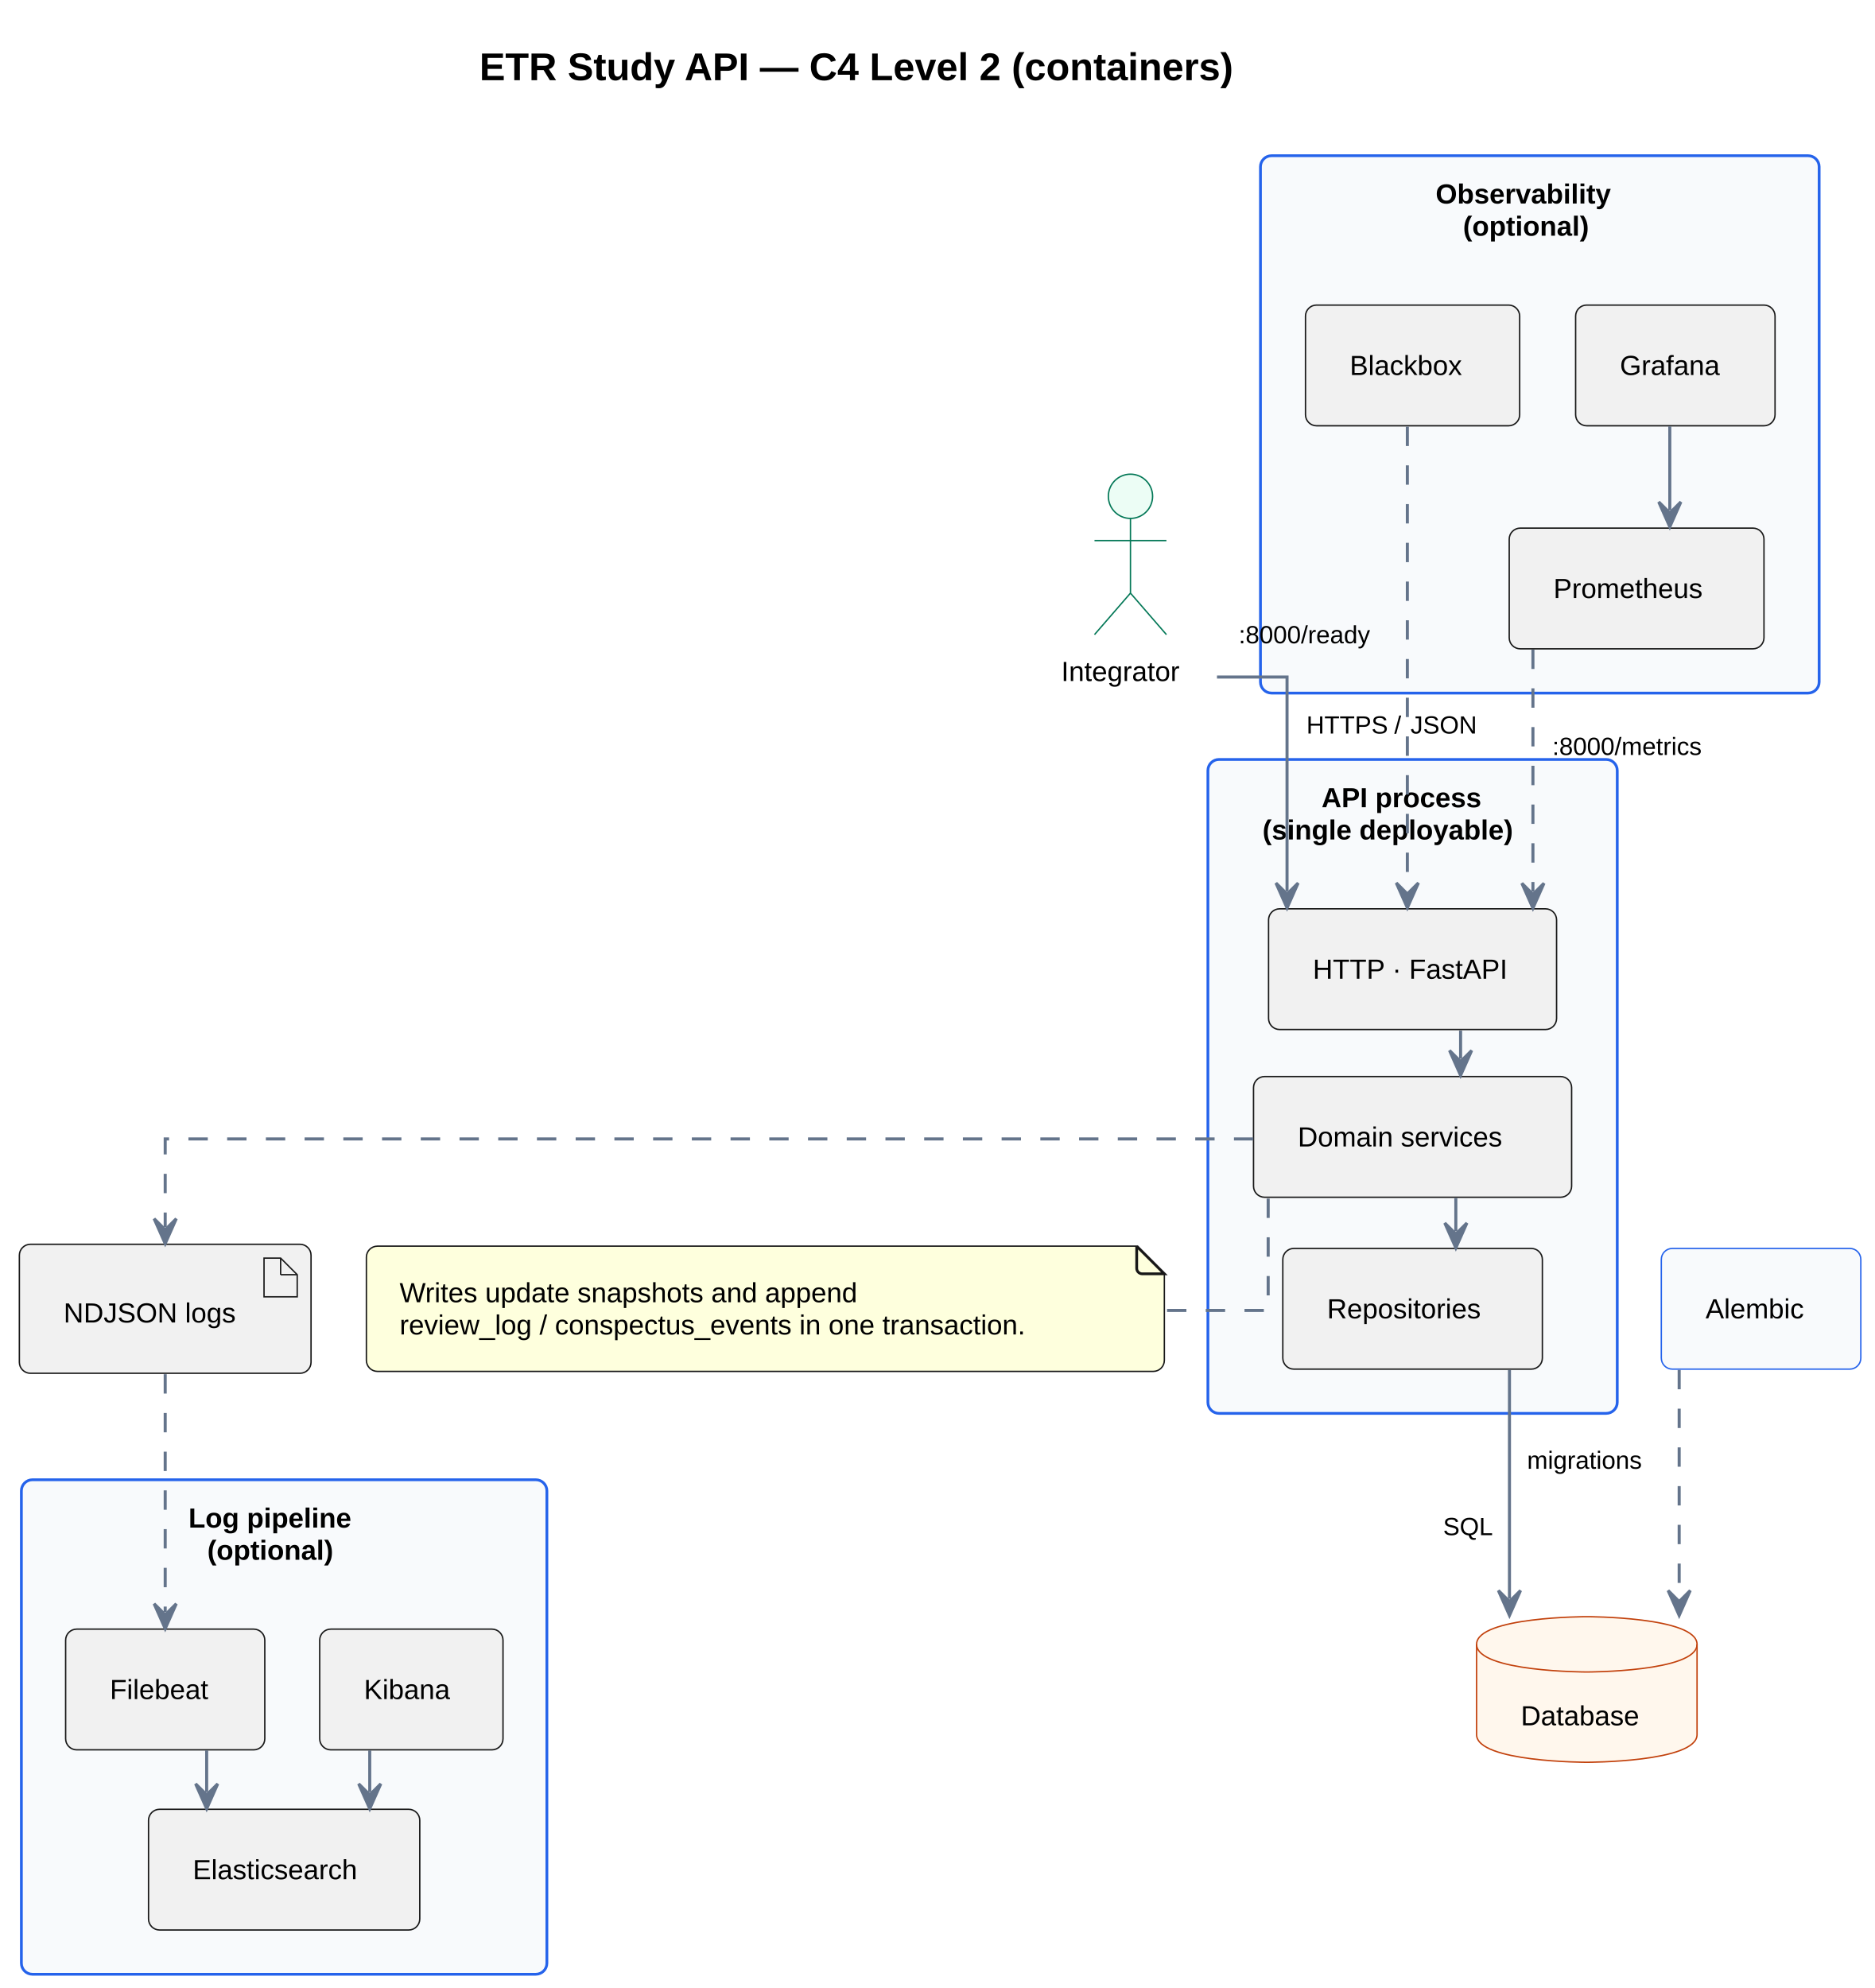
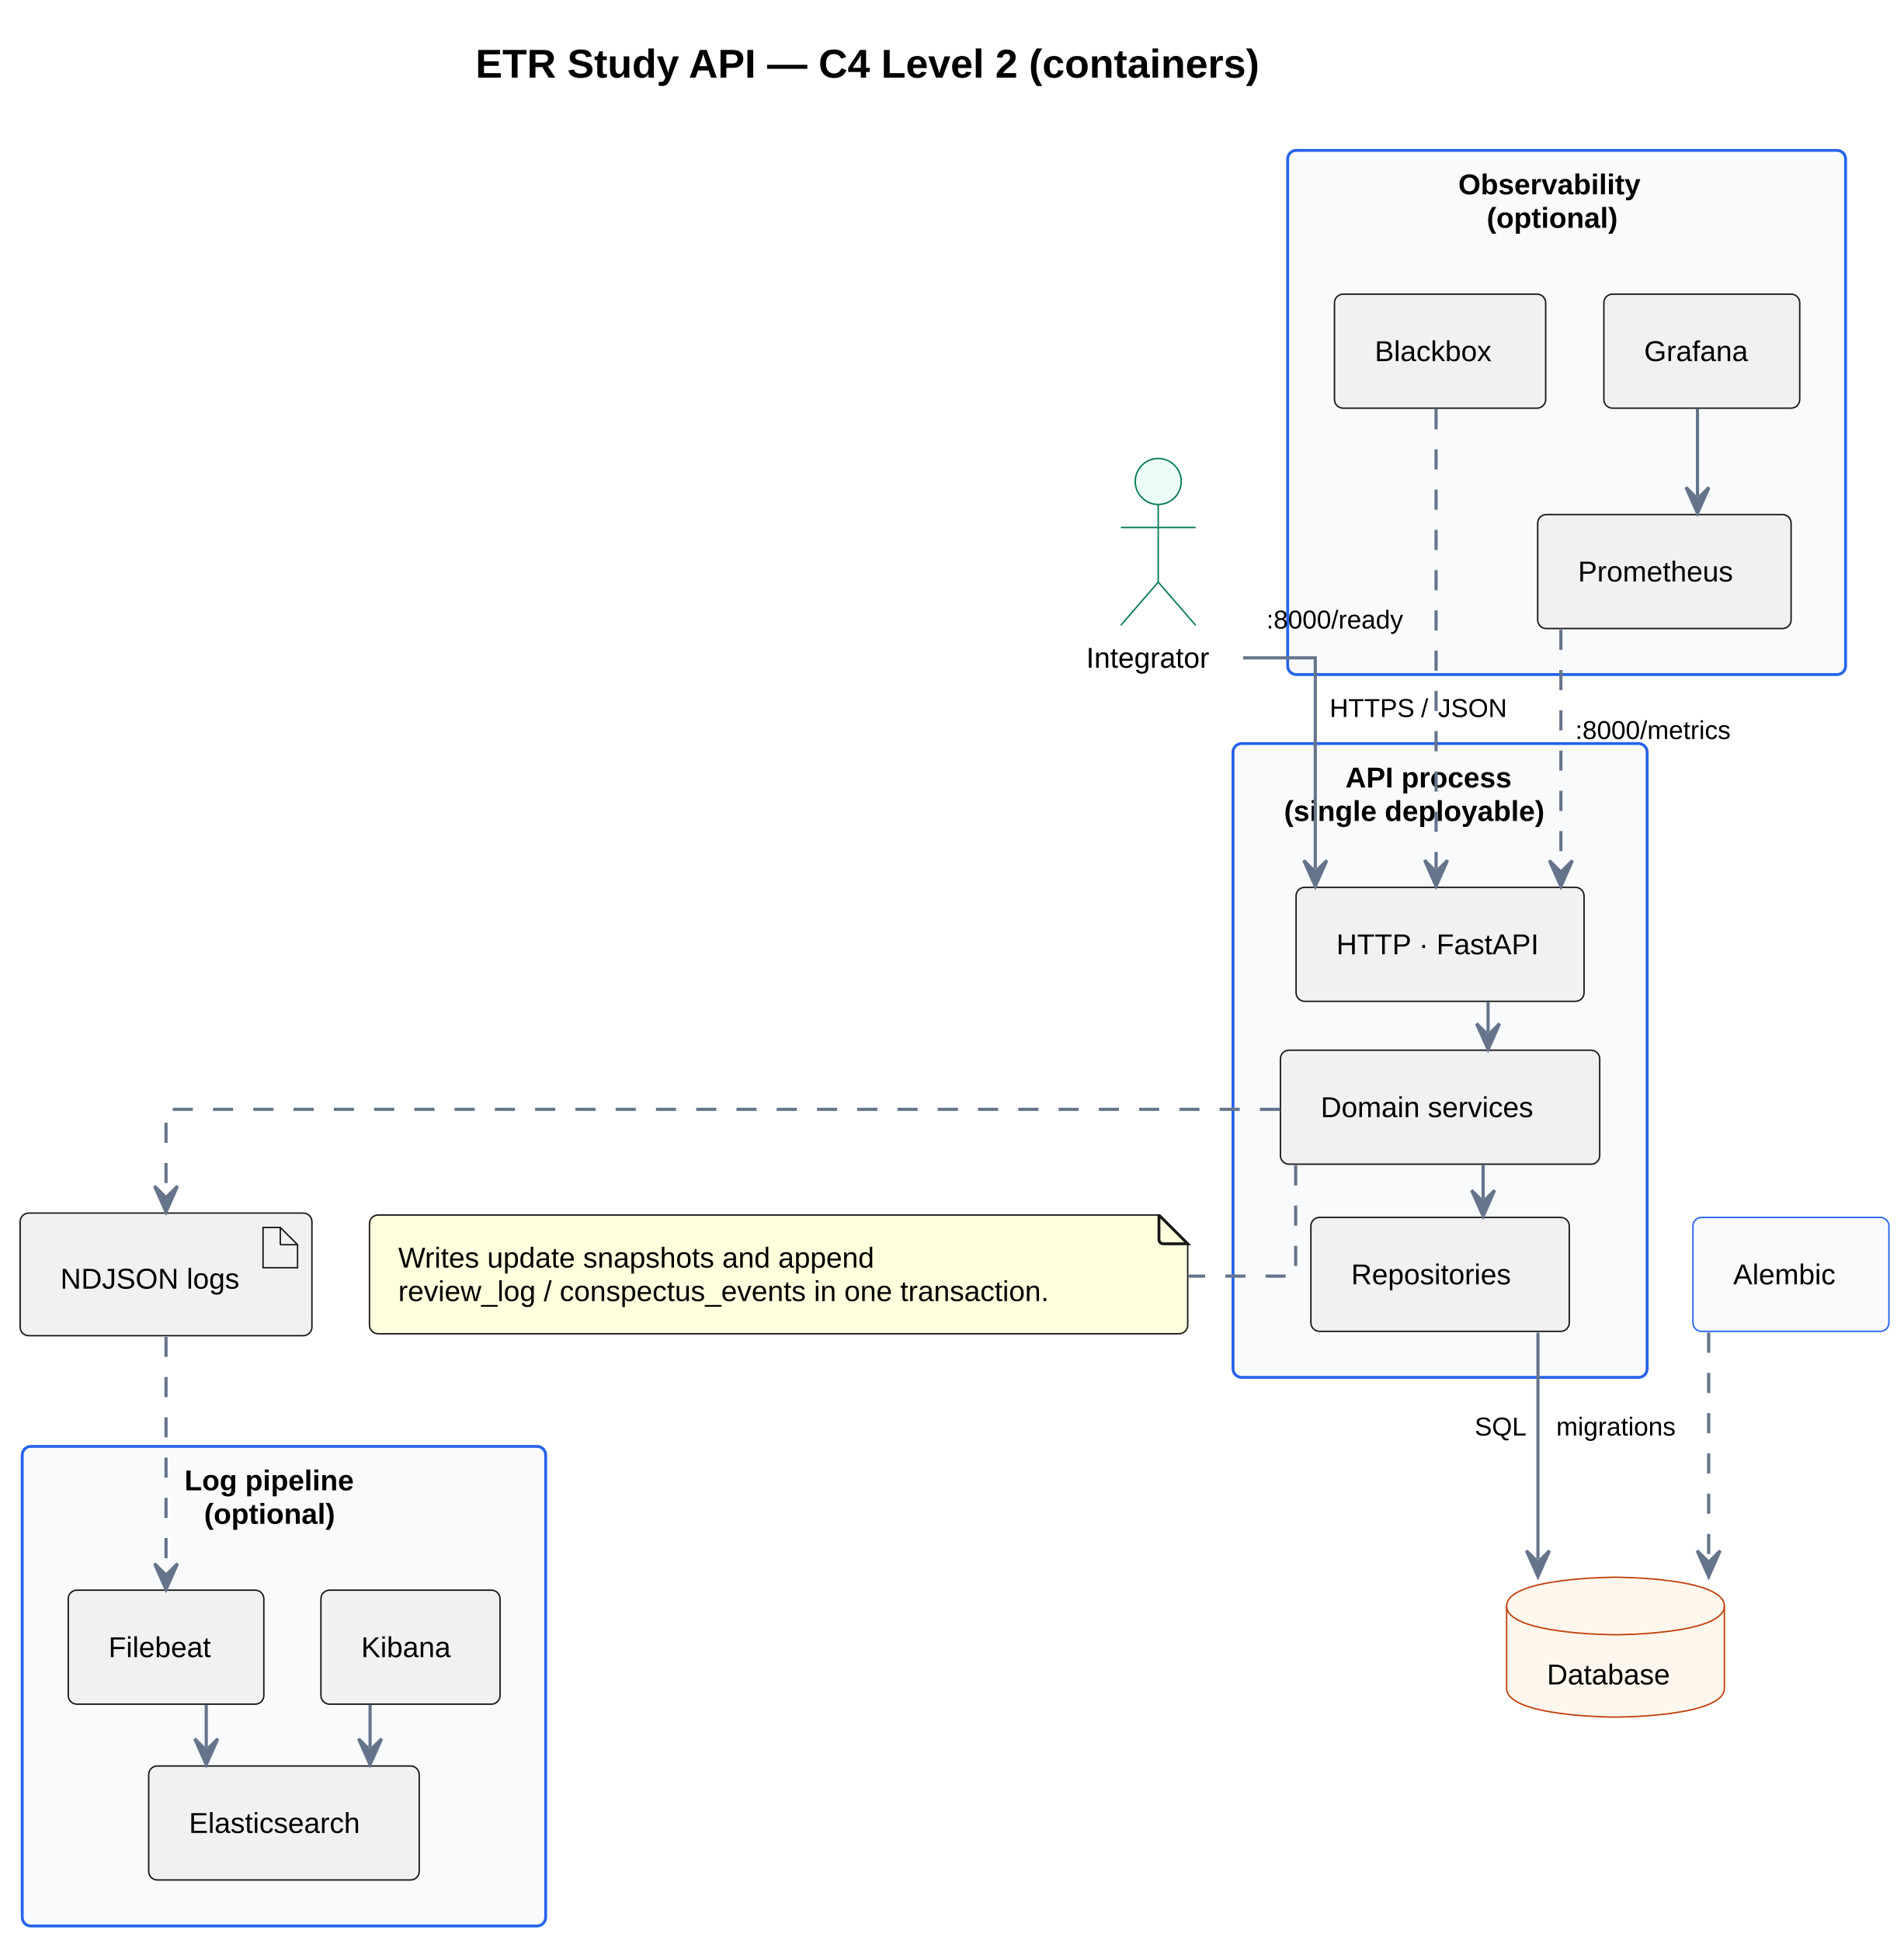
- <svg xmlns="http://www.w3.org/2000/svg" contentStyleType="text/css" data-diagram-type="DESCRIPTION" height="1018.358px" preserveAspectRatio="none" style="width:960px;height:1018px;background:#FFFFFF;" version="1.1" viewBox="0 0 960 1018" width="960.288px" zoomAndPan="magnify">
+ <svg xmlns="http://www.w3.org/2000/svg" contentStyleType="text/css" data-diagram-type="DESCRIPTION" height="675px" preserveAspectRatio="none" style="width:662px;height:675px;background:#FFFFFF;" version="1.1" viewBox="0 0 662 675" width="662px" zoomAndPan="magnify">
  <defs />
  <g>
-     <g class="title" data-source-line="39">
-       <text fill="#000000" font-family="'Arial'" font-size="19.829" font-weight="bold" lengthAdjust="spacing" textLength="450.567" x="245.51" y="41.067">ETR Study API — C4 Level 2 (containers)</text>
+     <g class="title" data-source-line="44">
+       <text fill="#000000" font-family="'Arial'" font-size="14" font-weight="bold" lengthAdjust="spacing" textLength="318.117" x="165.34" y="26.995">ETR Study API — C4 Level 2 (containers)</text>
    </g>
-     <g class="cluster" data-qualified-name="Proc" data-source-line="45" id="ent0003">
-       <rect fill="#F8FAFC" height="334.854" rx="5.665" ry="5.665" style="stroke:#2563EB;stroke-width:1.416;" width="209.62" x="618.564" y="388.898" />
-       <text fill="#000000" font-family="'Arial'" font-size="14.164" font-weight="bold" lengthAdjust="spacing" textLength="93.259" x="676.745" y="413.376">API process</text>
-       <text fill="#000000" font-family="'Arial'" font-size="14.164" font-weight="bold" lengthAdjust="spacing" textLength="153.703" x="646.523" y="429.863">(single deployable)</text>
+     <g class="cluster" data-qualified-name="Proc" data-source-line="50" id="ent0003">
+       <rect fill="#F8FAFC" height="220.42" rx="3" ry="3" style="stroke:#2563EB;stroke-width:1;" width="144" x="428.73" y="258.577" />
+       <text fill="#000000" font-family="'Arial'" font-size="10" font-weight="bold" lengthAdjust="spacing" textLength="65.845" x="467.808" y="273.859">API process</text>
+       <text fill="#000000" font-family="'Arial'" font-size="10" font-weight="bold" lengthAdjust="spacing" textLength="108.52" x="446.47" y="285.5">(single deployable)</text>
    </g>
-     <g class="cluster" data-qualified-name="Obs" data-source-line="56" id="ent0011">
-       <rect fill="#F8FAFC" height="275.169" rx="5.665" ry="5.665" style="stroke:#2563EB;stroke-width:1.416;" width="286.103" x="645.475" y="79.736" />
-       <text fill="#000000" font-family="'Arial'" font-size="14.164" font-weight="bold" lengthAdjust="spacing" textLength="106.697" x="735.178" y="104.214">Observability</text>
-       <text fill="#000000" font-family="'Arial'" font-size="14.164" font-weight="bold" lengthAdjust="spacing" textLength="78.667" x="749.193" y="120.701">(optional)</text>
+     <g class="cluster" data-qualified-name="Obs" data-source-line="61" id="ent0011">
+       <rect fill="#F8FAFC" height="182.28" rx="3" ry="3" style="stroke:#2563EB;stroke-width:1;" width="194" x="447.73" y="52.297" />
+       <text fill="#000000" font-family="'Arial'" font-size="10" font-weight="bold" lengthAdjust="spacing" textLength="75.332" x="507.064" y="67.579">Observability</text>
+       <text fill="#000000" font-family="'Arial'" font-size="10" font-weight="bold" lengthAdjust="spacing" textLength="55.542" x="516.959" y="79.22">(optional)</text>
    </g>
-     <g class="cluster" data-qualified-name="LogStack" data-source-line="62" id="ent0015">
-       <rect fill="#F8FAFC" height="253.216" rx="5.665" ry="5.665" style="stroke:#2563EB;stroke-width:1.416;" width="269.107" x="10.948" y="757.745" />
-       <text fill="#000000" font-family="'Arial'" font-size="14.164" font-weight="bold" lengthAdjust="spacing" textLength="97.962" x="96.521" y="782.223">Log pipeline</text>
-       <text fill="#000000" font-family="'Arial'" font-size="14.164" font-weight="bold" lengthAdjust="spacing" textLength="78.667" x="106.168" y="798.71">(optional)</text>
+     <g class="cluster" data-qualified-name="LogStack" data-source-line="67" id="ent0015">
+       <rect fill="#F8FAFC" height="166.78" rx="3" ry="3" style="stroke:#2563EB;stroke-width:1;" width="182" x="7.73" y="502.997" />
+       <text fill="#000000" font-family="'Arial'" font-size="10" font-weight="bold" lengthAdjust="spacing" textLength="69.165" x="64.147" y="518.279">Log pipeline</text>
+       <text fill="#000000" font-family="'Arial'" font-size="10" font-weight="bold" lengthAdjust="spacing" textLength="55.542" x="70.959" y="529.92">(optional)</text>
    </g>
-     <g class="entity" data-qualified-name="Proc.Http" data-source-line="46" id="ent0004">
-       <rect fill="#F1F1F1" height="61.811" rx="5.665" ry="5.665" style="stroke:#181818;stroke-width:0.708;" width="147.49" x="649.625" y="465.381" />
-       <text fill="#000000" font-family="'Arial'" font-size="14.164" lengthAdjust="spacing" textLength="102.167" x="672.287" y="501.19">HTTP · FastAPI</text>
+     <g class="entity" data-qualified-name="Proc.Http" data-source-line="51" id="ent0004">
+       <rect fill="#F1F1F1" height="39.641" rx="3" ry="3" style="stroke:#181818;stroke-width:0.5;" width="100.134" x="450.66" y="308.577" />
+       <text fill="#000000" font-family="'Arial'" font-size="10" lengthAdjust="spacing" textLength="72.134" x="464.66" y="331.859">HTTP · FastAPI</text>
    </g>
-     <g class="entity" data-qualified-name="Proc.App" data-source-line="47" id="ent0005">
-       <rect fill="#F1F1F1" height="61.811" rx="5.665" ry="5.665" style="stroke:#181818;stroke-width:0.708;" width="162.899" x="641.92" y="551.269" />
-       <text fill="#000000" font-family="'Arial'" font-size="14.164" lengthAdjust="spacing" textLength="117.575" x="664.582" y="587.077">Domain services</text>
+     <g class="entity" data-qualified-name="Proc.App" data-source-line="52" id="ent0005">
+       <rect fill="#F1F1F1" height="39.641" rx="3" ry="3" style="stroke:#181818;stroke-width:0.5;" width="111.013" x="445.22" y="365.217" />
+       <text fill="#000000" font-family="'Arial'" font-size="10" lengthAdjust="spacing" textLength="83.013" x="459.22" y="388.499">Domain services</text>
    </g>
-     <g class="entity" data-qualified-name="Proc.Persist" data-source-line="48" id="ent0006">
-       <rect fill="#F1F1F1" height="61.811" rx="5.665" ry="5.665" style="stroke:#181818;stroke-width:0.708;" width="132.919" x="656.919" y="639.281" />
-       <text fill="#000000" font-family="'Arial'" font-size="14.164" lengthAdjust="spacing" textLength="87.595" x="679.581" y="675.09">Repositories</text>
+     <g class="entity" data-qualified-name="Proc.Persist" data-source-line="53" id="ent0006">
+       <rect fill="#F1F1F1" height="39.641" rx="3" ry="3" style="stroke:#181818;stroke-width:0.5;" width="89.846" x="455.81" y="423.357" />
+       <text fill="#000000" font-family="'Arial'" font-size="10" lengthAdjust="spacing" textLength="61.846" x="469.81" y="446.639">Repositories</text>
    </g>
-     <g class="entity" data-qualified-name="Obs.Graf" data-source-line="57" id="ent0012">
-       <rect fill="#F1F1F1" height="61.811" rx="5.665" ry="5.665" style="stroke:#181818;stroke-width:0.708;" width="102.123" x="806.869" y="156.219" />
-       <text fill="#000000" font-family="'Arial'" font-size="14.164" lengthAdjust="spacing" textLength="56.799" x="829.53" y="192.028">Grafana</text>
+     <g class="entity" data-qualified-name="Obs.Graf" data-source-line="62" id="ent0012">
+       <rect fill="#F1F1F1" height="39.641" rx="3" ry="3" style="stroke:#181818;stroke-width:0.5;" width="68.103" x="557.68" y="102.297" />
+       <text fill="#000000" font-family="'Arial'" font-size="10" lengthAdjust="spacing" textLength="40.102" x="571.68" y="125.579">Grafana</text>
    </g>
-     <g class="entity" data-qualified-name="Obs.Prom" data-source-line="58" id="ent0013">
-       <rect fill="#F1F1F1" height="61.811" rx="5.665" ry="5.665" style="stroke:#181818;stroke-width:0.708;" width="130.464" x="772.862" y="270.434" />
-       <text fill="#000000" font-family="'Arial'" font-size="14.164" lengthAdjust="spacing" textLength="85.14" x="795.524" y="306.243">Prometheus</text>
+     <g class="entity" data-qualified-name="Obs.Prom" data-source-line="63" id="ent0013">
+       <rect fill="#F1F1F1" height="39.641" rx="3" ry="3" style="stroke:#181818;stroke-width:0.5;" width="88.112" x="534.67" y="178.937" />
+       <text fill="#000000" font-family="'Arial'" font-size="10" lengthAdjust="spacing" textLength="60.112" x="548.67" y="202.219">Prometheus</text>
    </g>
-     <g class="entity" data-qualified-name="Obs.Bbx" data-source-line="59" id="ent0014">
-       <rect fill="#F1F1F1" height="61.811" rx="5.665" ry="5.665" style="stroke:#181818;stroke-width:0.708;" width="109.682" x="668.533" y="156.219" />
-       <text fill="#000000" font-family="'Arial'" font-size="14.164" lengthAdjust="spacing" textLength="64.358" x="691.195" y="192.028">Blackbox</text>
+     <g class="entity" data-qualified-name="Obs.Bbx" data-source-line="64" id="ent0014">
+       <rect fill="#F1F1F1" height="39.641" rx="3" ry="3" style="stroke:#181818;stroke-width:0.5;" width="73.439" x="464.01" y="102.297" />
+       <text fill="#000000" font-family="'Arial'" font-size="10" lengthAdjust="spacing" textLength="45.44" x="478.01" y="125.579">Blackbox</text>
    </g>
-     <g class="entity" data-qualified-name="LogStack.ES" data-source-line="63" id="ent0016">
-       <rect fill="#F1F1F1" height="61.811" rx="5.665" ry="5.665" style="stroke:#181818;stroke-width:0.708;" width="138.901" x="76.058" y="926.489" />
-       <text fill="#000000" font-family="'Arial'" font-size="14.164" lengthAdjust="spacing" textLength="93.578" x="98.72" y="962.298">Elasticsearch</text>
+     <g class="entity" data-qualified-name="LogStack.ES" data-source-line="68" id="ent0016">
+       <rect fill="#F1F1F1" height="39.641" rx="3" ry="3" style="stroke:#181818;stroke-width:0.5;" width="94.069" x="51.7" y="614.137" />
+       <text fill="#000000" font-family="'Arial'" font-size="10" lengthAdjust="spacing" textLength="66.069" x="65.7" y="637.419">Elasticsearch</text>
    </g>
-     <g class="entity" data-qualified-name="LogStack.Kib" data-source-line="64" id="ent0017">
-       <rect fill="#F1F1F1" height="61.811" rx="5.665" ry="5.665" style="stroke:#181818;stroke-width:0.708;" width="93.872" x="163.716" y="834.228" />
-       <text fill="#000000" font-family="'Arial'" font-size="14.164" lengthAdjust="spacing" textLength="48.549" x="186.378" y="870.037">Kibana</text>
+     <g class="entity" data-qualified-name="LogStack.Kib" data-source-line="69" id="ent0017">
+       <rect fill="#F1F1F1" height="39.641" rx="3" ry="3" style="stroke:#181818;stroke-width:0.5;" width="62.277" x="111.59" y="552.997" />
+       <text fill="#000000" font-family="'Arial'" font-size="10" lengthAdjust="spacing" textLength="34.277" x="125.59" y="576.279">Kibana</text>
    </g>
-     <g class="entity" data-qualified-name="LogStack.FB" data-source-line="65" id="ent0018">
-       <rect fill="#F1F1F1" height="61.811" rx="5.665" ry="5.665" style="stroke:#181818;stroke-width:0.708;" width="101.991" x="33.61" y="834.228" />
-       <text fill="#000000" font-family="'Arial'" font-size="14.164" lengthAdjust="spacing" textLength="56.668" x="56.272" y="870.037">Filebeat</text>
+     <g class="entity" data-qualified-name="LogStack.FB" data-source-line="70" id="ent0018">
+       <rect fill="#F1F1F1" height="39.641" rx="3" ry="3" style="stroke:#181818;stroke-width:0.5;" width="68.01" x="23.73" y="552.997" />
+       <text fill="#000000" font-family="'Arial'" font-size="10" lengthAdjust="spacing" textLength="40.01" x="37.73" y="576.279">Filebeat</text>
    </g>
-     <g class="entity" data-qualified-name="Client" data-source-line="43" id="ent0002">
-       <ellipse cx="578.905" cy="254.146" fill="#ECFDF5" rx="11.331" ry="11.331" style="stroke:#047857;stroke-width:0.708;" />
-       <path d="M578.905,265.477 L578.905,303.719 M560.492,276.808 L597.317,276.808 M578.905,303.719 L560.492,324.964 M578.905,303.719 L597.317,324.964" fill="none" style="stroke:#047857;stroke-width:0.708;" />
-       <text fill="#000000" font-family="'Arial'" font-size="14.164" lengthAdjust="spacing" textLength="70.956" x="543.427" y="348.733">Integrator</text>
+     <g class="entity" data-qualified-name="Client" data-source-line="48" id="ent0002">
+       <ellipse cx="402.729" cy="167.437" fill="#ECFDF5" rx="8" ry="8" style="stroke:#047857;stroke-width:0.5;" />
+       <path d="M402.729,175.437 L402.729,202.437 M389.729,183.437 L415.729,183.437 M402.729,202.437 L389.729,217.437 M402.729,202.437 L415.729,217.437" fill="none" style="stroke:#047857;stroke-width:0.5;" />
+       <text fill="#000000" font-family="'Arial'" font-size="10" lengthAdjust="spacing" textLength="50.098" x="377.68" y="232.219">Integrator</text>
    </g>
-     <g class="entity" data-qualified-name="Db" data-source-line="53" id="ent0009">
-       <path d="M756.149,842.018 C756.149,827.854 812.601,827.854 812.601,827.854 C812.601,827.854 869.053,827.854 869.053,842.018 L869.053,888.249 C869.053,902.412 812.601,902.412 812.601,902.412 C812.601,902.412 756.149,902.412 756.149,888.249 L756.149,842.018" fill="#FFF7ED" style="stroke:#C2410C;stroke-width:0.708;" />
-       <path d="M756.149,842.018 C756.149,856.182 812.601,856.182 812.601,856.182 C812.601,856.182 869.053,856.182 869.053,842.018" fill="none" style="stroke:#C2410C;stroke-width:0.708;" />
-       <text fill="#000000" font-family="'Arial'" font-size="14.164" lengthAdjust="spacing" textLength="67.581" x="778.811" y="883.492">Database</text>
+     <g class="entity" data-qualified-name="Db" data-source-line="58" id="ent0009">
+       <path d="M523.87,558.497 C523.87,548.497 561.727,548.497 561.727,548.497 C561.727,548.497 599.585,548.497 599.585,558.497 L599.585,587.138 C599.585,597.138 561.727,597.138 561.727,597.138 C561.727,597.138 523.87,597.138 523.87,587.138 L523.87,558.497" fill="#FFF7ED" style="stroke:#C2410C;stroke-width:0.5;" />
+       <path d="M523.87,558.497 C523.87,568.497 561.727,568.497 561.727,568.497 C561.727,568.497 599.585,568.497 599.585,558.497" fill="none" style="stroke:#C2410C;stroke-width:0.5;" />
+       <text fill="#000000" font-family="'Arial'" font-size="10" lengthAdjust="spacing" textLength="47.715" x="537.87" y="585.779">Database</text>
    </g>
-     <g class="entity" data-qualified-name="Mig" data-source-line="54" id="ent0010">
-       <rect fill="#F8FAFC" height="61.811" rx="5.665" ry="5.665" style="stroke:#2563EB;stroke-width:0.708;" width="102.171" x="850.747" y="639.281" />
-       <text fill="#000000" font-family="'Arial'" font-size="14.164" lengthAdjust="spacing" textLength="56.848" x="873.409" y="675.09">Alembic</text>
+     <g class="entity" data-qualified-name="Mig" data-source-line="59" id="ent0010">
+       <rect fill="#F8FAFC" height="39.641" rx="3" ry="3" style="stroke:#2563EB;stroke-width:0.5;" width="68.137" x="588.66" y="423.357" />
+       <text fill="#000000" font-family="'Arial'" font-size="10" lengthAdjust="spacing" textLength="40.137" x="602.66" y="446.639">Alembic</text>
    </g>
-     <g class="entity" data-qualified-name="LogFile" data-source-line="68" id="ent0019">
-       <rect fill="#F1F1F1" height="66.06" rx="5.665" ry="5.665" style="stroke:#181818;stroke-width:0.708;" width="149.371" x="9.915" y="637.157" />
-       <polygon fill="#F1F1F1" points="135.208,644.238,135.208,664.067,152.204,664.067,152.204,652.736,143.706,644.238,135.208,644.238" style="stroke:#181818;stroke-width:0.708;" />
-       <line style="stroke:#181818;stroke-width:0.708;" x1="143.706" x2="143.706" y1="644.238" y2="652.736" />
-       <line style="stroke:#181818;stroke-width:0.708;" x1="152.204" x2="143.706" y1="652.736" y2="652.736" />
-       <text fill="#000000" font-family="'Arial'" font-size="14.164" lengthAdjust="spacing" textLength="89.885" x="32.576" y="677.214">NDJSON logs</text>
+     <g class="entity" data-qualified-name="LogFile" data-source-line="73" id="ent0019">
+       <rect fill="#F1F1F1" height="42.641" rx="3" ry="3" style="stroke:#181818;stroke-width:0.5;" width="101.462" x="7" y="421.857" />
+       <polygon fill="#F1F1F1" points="91.462,426.857,91.462,440.857,103.462,440.857,103.462,432.857,97.462,426.857,91.462,426.857" style="stroke:#181818;stroke-width:0.5;" />
+       <line style="stroke:#181818;stroke-width:0.5;" x1="97.462" x2="97.462" y1="426.857" y2="432.857" />
+       <line style="stroke:#181818;stroke-width:0.5;" x1="103.462" x2="97.462" y1="432.857" y2="432.857" />
+       <text fill="#000000" font-family="'Arial'" font-size="10" lengthAdjust="spacing" textLength="63.462" x="21" y="448.139">NDJSON logs</text>
    </g>
-     <g class="entity" data-qualified-name="GMN32" data-source-line="86" id="ent0033">
-       <path d="M187.624,643.785 L187.624,696.588 A5.665,5.665 0 0 0 193.29,702.254 L590.595,702.254 A5.665,5.665 0 0 0 596.26,696.588 L596.26,652.283 L582.097,638.12 L193.29,638.12 A5.665,5.665 0 0 0 187.624,643.785" fill="#FEFFDD" style="stroke:#181818;stroke-width:0.708;" />
-       <path d="M582.097,638.12 L582.097,649.451 A2.833,2.833 0 0 0 584.93,652.283 L596.26,652.283 L582.097,638.12" fill="#FEFFDD" style="stroke:#181818;stroke-width:1.416;" />
-       <text fill="#000000" font-family="'Arial'" font-size="14.164" lengthAdjust="spacing" textLength="265.29" x="204.621" y="666.846">Writes update snapshots and append</text>
-       <text fill="#000000" font-family="'Arial'" font-size="14.164" lengthAdjust="spacing" textLength="361.896" x="204.621" y="683.334">review_log / conspectus_events in one transaction.</text>
+     <g class="entity" data-qualified-name="GMN32" data-source-line="91" id="ent0033">
+       <path d="M128.47,425.537 L128.47,460.818 A3,3 0 0 0 131.47,463.818 L409.983,463.818 A3,3 0 0 0 412.983,460.818 L412.983,432.537 L402.983,422.537 L131.47,422.537 A3,3 0 0 0 128.47,425.537" fill="#FEFFDD" style="stroke:#181818;stroke-width:0.5;" />
+       <path d="M402.983,422.537 L402.983,431.037 A1.5,1.5 0 0 0 404.483,432.537 L412.983,432.537 L402.983,422.537" fill="#FEFFDD" style="stroke:#181818;stroke-width:1;" />
+       <text fill="#000000" font-family="'Arial'" font-size="10" lengthAdjust="spacing" textLength="187.305" x="138.47" y="440.819">Writes update snapshots and append</text>
+       <text fill="#000000" font-family="'Arial'" font-size="10" lengthAdjust="spacing" textLength="255.513" x="138.47" y="452.46">review_log / conspectus_events in one transaction.</text>
    </g>
-     <g class="link" data-entity-1="ent0004" data-entity-2="ent0005" data-link-type="dependency" data-source-line="71" id="lnk21">
-       <path d="M747.962,527.771 C747.962,535.25 747.962,534.712 747.962,542.176" fill="none" id="Http-to-App" style="stroke:#64748B;stroke-width:1.558;" />
-       <polygon fill="#64748B" points="747.962,550.674,753.628,537.927,747.962,543.592,742.297,537.927,747.962,550.674" style="stroke:#64748B;stroke-width:1.558;" />
+     <g class="link" data-entity-1="ent0004" data-entity-2="ent0005" data-link-type="dependency" data-source-line="76" id="lnk21">
+       <path d="M517.42,348.527 C517.42,353.867 517.42,353.637 517.42,358.967" fill="none" id="Http-to-App" style="stroke:#64748B;stroke-width:1.1;" />
+       <polygon fill="#64748B" points="517.42,364.967,521.42,355.967,517.42,359.967,513.42,355.967,517.42,364.967" style="stroke:#64748B;stroke-width:1.1;" />
    </g>
-     <g class="link" data-entity-1="ent0005" data-entity-2="ent0006" data-link-type="dependency" data-source-line="72" id="lnk22">
-       <path d="M745.526,613.447 C745.526,621.747 745.526,622.214 745.526,630.514" fill="none" id="App-to-Persist" style="stroke:#64748B;stroke-width:1.558;" />
-       <polygon fill="#64748B" points="745.526,639.012,751.192,626.265,745.526,631.93,739.861,626.265,745.526,639.012" style="stroke:#64748B;stroke-width:1.558;" />
+     <g class="link" data-entity-1="ent0005" data-entity-2="ent0006" data-link-type="dependency" data-source-line="77" id="lnk22">
+       <path d="M515.7,405.047 C515.7,410.827 515.7,411.137 515.7,416.937" fill="none" id="App-to-Persist" style="stroke:#64748B;stroke-width:1.1;" />
+       <polygon fill="#64748B" points="515.7,422.937,519.7,413.937,515.7,417.937,511.7,413.937,515.7,422.937" style="stroke:#64748B;stroke-width:1.1;" />
    </g>
-     <g class="link" data-entity-1="ent0002" data-entity-2="ent0004" data-link-type="dependency" data-source-line="70" id="lnk20">
-       <path d="M623.21,346.691 C641.764,346.691 659.086,346.691 659.086,346.691 C659.086,346.691 659.086,412.565 659.086,456.43" fill="none" id="Client-to-Http" style="stroke:#64748B;stroke-width:1.558;" />
-       <polygon fill="#64748B" points="659.086,464.928,664.751,452.181,659.086,457.846,653.421,452.181,659.086,464.928" style="stroke:#64748B;stroke-width:1.558;" />
-       <text fill="#000000" font-family="'Arial'" font-size="12.747" lengthAdjust="spacing" textLength="40.937" x="669.001" y="375.632">HTTPS</text>
-       <text fill="#000000" font-family="'Arial'" font-size="12.747" lengthAdjust="spacing" textLength="4.052" x="709.937" y="375.632"> </text>
-       <text fill="#000000" font-family="'Arial'" font-size="12.747" lengthAdjust="spacing" textLength="4.295" x="713.989" y="375.632">/</text>
-       <text fill="#000000" font-family="'Arial'" font-size="12.747" lengthAdjust="spacing" textLength="4.052" x="718.284" y="375.632"> </text>
-       <text fill="#000000" font-family="'Arial'" font-size="12.747" lengthAdjust="spacing" textLength="31.42" x="722.336" y="375.632">JSON</text>
+     <g class="link" data-entity-1="ent0002" data-entity-2="ent0004" data-link-type="dependency" data-source-line="75" id="lnk20">
+       <path d="M432.27,228.777 C445.14,228.777 457.34,228.777 457.34,228.777 C457.34,228.777 457.34,273.127 457.34,302.237" fill="none" id="Client-to-Http" style="stroke:#64748B;stroke-width:1.1;" />
+       <polygon fill="#64748B" points="457.34,308.237,461.34,299.237,457.34,303.237,453.34,299.237,457.34,308.237" style="stroke:#64748B;stroke-width:1.1;" />
+       <text fill="#000000" font-family="'Arial'" font-size="9" lengthAdjust="spacing" textLength="28.903" x="462.34" y="249.331">HTTPS</text>
+       <text fill="#000000" font-family="'Arial'" font-size="9" lengthAdjust="spacing" textLength="2.861" x="491.243" y="249.331"> </text>
+       <text fill="#000000" font-family="'Arial'" font-size="9" lengthAdjust="spacing" textLength="3.032" x="494.104" y="249.331">/</text>
+       <text fill="#000000" font-family="'Arial'" font-size="9" lengthAdjust="spacing" textLength="2.861" x="497.136" y="249.331"> </text>
+       <text fill="#000000" font-family="'Arial'" font-size="9" lengthAdjust="spacing" textLength="22.184" x="499.997" y="249.331">JSON</text>
    </g>
-     <g class="link" data-entity-1="ent0006" data-entity-2="ent0009" data-link-type="dependency" data-source-line="73" id="lnk23">
-       <path d="M772.989,701.501 C772.989,735.735 772.989,782.064 772.989,818.705" fill="none" id="Persist-to-Db" style="stroke:#64748B;stroke-width:1.558;" />
-       <polygon fill="#64748B" points="772.989,827.203,778.655,814.456,772.989,820.121,767.324,814.456,772.989,827.203" style="stroke:#64748B;stroke-width:1.558;" />
-       <text fill="#000000" font-family="'Arial'" font-size="12.747" lengthAdjust="spacing" textLength="25.227" x="738.997" y="786.106">SQL</text>
+     <g class="link" data-entity-1="ent0006" data-entity-2="ent0009" data-link-type="dependency" data-source-line="78" id="lnk23">
+       <path d="M534.76,463.427 C534.76,486.367 534.76,517.717 534.76,542.277" fill="none" id="Persist-to-Db" style="stroke:#64748B;stroke-width:1.1;" />
+       <polygon fill="#64748B" points="534.76,548.277,538.76,539.277,534.76,543.277,530.76,539.277,534.76,548.277" style="stroke:#64748B;stroke-width:1.1;" />
+       <text fill="#000000" font-family="'Arial'" font-size="9" lengthAdjust="spacing" textLength="17.811" x="512.76" y="499.211">SQL</text>
    </g>
-     <g class="link" data-entity-1="ent0010" data-entity-2="ent0009" data-link-type="dependency" data-source-line="74" id="lnk24">
-       <path d="M859.897,701.501 C859.897,735.735 859.897,782.064 859.897,818.705" fill="none" id="Mig-to-Db" style="stroke:#64748B;stroke-width:1.558;stroke-dasharray:9.915,9.915;" />
-       <polygon fill="#64748B" points="859.897,827.203,865.562,814.456,859.897,820.121,854.231,814.456,859.897,827.203" style="stroke:#64748B;stroke-width:1.558;" />
-       <text fill="#000000" font-family="'Arial'" font-size="12.747" lengthAdjust="spacing" textLength="68.161" x="781.997" y="752.114">migrations</text>
+     <g class="link" data-entity-1="ent0010" data-entity-2="ent0009" data-link-type="dependency" data-source-line="79" id="lnk24">
+       <path d="M594.12,463.427 C594.12,486.367 594.12,517.717 594.12,542.277" fill="none" id="Mig-to-Db" style="stroke:#64748B;stroke-width:1.1;stroke-dasharray:7,7;" />
+       <polygon fill="#64748B" points="594.12,548.277,598.12,539.277,594.12,543.277,590.12,539.277,594.12,548.277" style="stroke:#64748B;stroke-width:1.1;" />
+       <text fill="#000000" font-family="'Arial'" font-size="9" lengthAdjust="spacing" textLength="48.124" x="541.12" y="499.211">migrations</text>
    </g>
-     <g class="link" data-entity-1="ent0005" data-entity-2="ent0019" data-link-type="dependency" data-source-line="76" id="lnk25">
-       <path d="M641.821,583.222 C469.62,583.222 84.599,583.222 84.599,583.222 C84.599,583.222 84.599,603.787 84.599,628.318" fill="none" id="App-to-LogFile" style="stroke:#64748B;stroke-width:1.558;stroke-dasharray:9.915,9.915;" />
-       <polygon fill="#64748B" points="84.599,636.817,90.264,624.069,84.599,629.735,78.933,624.069,84.599,636.817" style="stroke:#64748B;stroke-width:1.558;" />
+     <g class="link" data-entity-1="ent0005" data-entity-2="ent0019" data-link-type="dependency" data-source-line="81" id="lnk25">
+       <path d="M445.07,385.777 C326.09,385.777 57.73,385.777 57.73,385.777 C57.73,385.777 57.73,399.217 57.73,415.477" fill="none" id="App-to-LogFile" style="stroke:#64748B;stroke-width:1.1;stroke-dasharray:7,7;" />
+       <polygon fill="#64748B" points="57.73,421.477,61.73,412.477,57.73,416.477,53.73,412.477,57.73,421.477" style="stroke:#64748B;stroke-width:1.1;" />
    </g>
-     <g class="link" data-entity-1="ent0019" data-entity-2="ent0018" data-link-type="dependency" data-source-line="77" id="lnk26">
-       <path d="M84.599,703.697 C84.599,740.281 84.599,789.868 84.599,825.489" fill="none" id="LogFile-to-FB" style="stroke:#64748B;stroke-width:1.558;stroke-dasharray:9.915,9.915;" />
-       <polygon fill="#64748B" points="84.599,833.987,90.264,821.24,84.599,826.905,78.933,821.24,84.599,833.987" style="stroke:#64748B;stroke-width:1.558;" />
+     <g class="link" data-entity-1="ent0019" data-entity-2="ent0018" data-link-type="dependency" data-source-line="82" id="lnk26">
+       <path d="M57.73,464.877 C57.73,489.377 57.73,522.937 57.73,546.757" fill="none" id="LogFile-to-FB" style="stroke:#64748B;stroke-width:1.1;stroke-dasharray:7,7;" />
+       <polygon fill="#64748B" points="57.73,552.757,61.73,543.757,57.73,547.757,53.73,543.757,57.73,552.757" style="stroke:#64748B;stroke-width:1.1;" />
    </g>
-     <g class="link" data-entity-1="ent0018" data-entity-2="ent0016" data-link-type="dependency" data-source-line="78" id="lnk27">
-       <path d="M105.83,896.363 C105.83,905.981 105.83,908.077 105.83,917.694" fill="none" id="FB-to-ES" style="stroke:#64748B;stroke-width:1.558;" />
-       <polygon fill="#64748B" points="105.83,926.192,111.495,913.445,105.83,919.11,100.165,913.445,105.83,926.192" style="stroke:#64748B;stroke-width:1.558;" />
+     <g class="link" data-entity-1="ent0018" data-entity-2="ent0016" data-link-type="dependency" data-source-line="83" id="lnk27">
+       <path d="M71.72,592.837 C71.72,599.527 71.72,600.977 71.72,607.687" fill="none" id="FB-to-ES" style="stroke:#64748B;stroke-width:1.1;" />
+       <polygon fill="#64748B" points="71.72,613.687,75.72,604.687,71.72,608.687,67.72,604.687,71.72,613.687" style="stroke:#64748B;stroke-width:1.1;" />
    </g>
-     <g class="link" data-entity-1="ent0017" data-entity-2="ent0016" data-link-type="dependency" data-source-line="79" id="lnk28">
-       <path d="M189.338,896.363 C189.338,905.981 189.338,908.077 189.338,917.694" fill="none" id="Kib-to-ES" style="stroke:#64748B;stroke-width:1.558;" />
-       <polygon fill="#64748B" points="189.338,926.192,195.004,913.445,189.338,919.11,183.673,913.445,189.338,926.192" style="stroke:#64748B;stroke-width:1.558;" />
+     <g class="link" data-entity-1="ent0017" data-entity-2="ent0016" data-link-type="dependency" data-source-line="84" id="lnk28">
+       <path d="M128.68,592.837 C128.68,599.527 128.68,600.977 128.68,607.687" fill="none" id="Kib-to-ES" style="stroke:#64748B;stroke-width:1.1;" />
+       <polygon fill="#64748B" points="128.68,613.687,132.68,604.687,128.68,608.687,124.68,604.687,128.68,613.687" style="stroke:#64748B;stroke-width:1.1;" />
    </g>
-     <g class="link" data-entity-1="ent0012" data-entity-2="ent0013" data-link-type="dependency" data-source-line="81" id="lnk29">
-       <path d="M855.095,218.327 C855.095,234.317 855.095,245.237 855.095,261.27" fill="none" id="Graf-to-Prom" style="stroke:#64748B;stroke-width:1.558;" />
-       <polygon fill="#64748B" points="855.095,269.769,860.761,257.021,855.095,262.687,849.43,257.021,855.095,269.769" style="stroke:#64748B;stroke-width:1.558;" />
+     <g class="link" data-entity-1="ent0012" data-entity-2="ent0013" data-link-type="dependency" data-source-line="86" id="lnk29">
+       <path d="M590.23,142.247 C590.23,153.427 590.23,161.287 590.23,172.487" fill="none" id="Graf-to-Prom" style="stroke:#64748B;stroke-width:1.1;" />
+       <polygon fill="#64748B" points="590.23,178.487,594.23,169.487,590.23,173.487,586.23,169.487,590.23,178.487" style="stroke:#64748B;stroke-width:1.1;" />
    </g>
-     <g class="link" data-entity-1="ent0013" data-entity-2="ent0004" data-link-type="dependency" data-source-line="82" id="lnk30">
-       <path d="M785,332.655 C785,369.041 785,420.199 785,456.543" fill="none" id="Prom-to-Http" style="stroke:#64748B;stroke-width:1.558;stroke-dasharray:9.915,9.915;" />
-       <polygon fill="#64748B" points="785,465.041,790.665,452.294,785,457.959,779.335,452.294,785,465.041" style="stroke:#64748B;stroke-width:1.558;" />
-       <text fill="#000000" font-family="'Arial'" font-size="12.747" lengthAdjust="spacing" textLength="88.72" x="794.914" y="386.595">:8000/metrics</text>
+     <g class="link" data-entity-1="ent0013" data-entity-2="ent0004" data-link-type="dependency" data-source-line="87" id="lnk30">
+       <path d="M542.74,219.007 C542.74,243.367 542.74,277.987 542.74,302.277" fill="none" id="Prom-to-Http" style="stroke:#64748B;stroke-width:1.1;stroke-dasharray:7,7;" />
+       <polygon fill="#64748B" points="542.74,308.277,546.74,299.277,542.74,303.277,538.74,299.277,542.74,308.277" style="stroke:#64748B;stroke-width:1.1;" />
+       <text fill="#000000" font-family="'Arial'" font-size="9" lengthAdjust="spacing" textLength="62.64" x="547.74" y="257.001">:8000/metrics</text>
    </g>
-     <g class="link" data-entity-1="ent0014" data-entity-2="ent0004" data-link-type="dependency" data-source-line="83" id="lnk31">
-       <path d="M720.697,218.468 C720.697,277.714 720.697,397.042 720.697,456.359" fill="none" id="Bbx-to-Http" style="stroke:#64748B;stroke-width:1.558;stroke-dasharray:9.915,9.915;" />
-       <polygon fill="#64748B" points="720.697,464.857,726.363,452.11,720.697,457.775,715.032,452.11,720.697,464.857" style="stroke:#64748B;stroke-width:1.558;" />
-       <text fill="#000000" font-family="'Arial'" font-size="12.747" lengthAdjust="spacing" textLength="77.56" x="634.3" y="329.417">:8000/ready</text>
+     <g class="link" data-entity-1="ent0014" data-entity-2="ent0004" data-link-type="dependency" data-source-line="88" id="lnk31">
+       <path d="M499.34,142.267 C499.34,181.707 499.34,262.657 499.34,302.157" fill="none" id="Bbx-to-Http" style="stroke:#64748B;stroke-width:1.1;stroke-dasharray:7,7;" />
+       <polygon fill="#64748B" points="499.34,308.157,503.34,299.157,499.34,303.157,495.34,299.157,499.34,308.157" style="stroke:#64748B;stroke-width:1.1;" />
+       <text fill="#000000" font-family="'Arial'" font-size="9" lengthAdjust="spacing" textLength="54.76" x="440.34" y="218.571">:8000/ready</text>
    </g>
-     <g class="link" data-entity-1="ent0005" data-entity-2="ent0033" data-link-type="association" data-source-line="86" id="lnk34">
-       <path d="M649.427,613.758 C649.427,639.295 649.427,671.036 649.427,671.036 C649.427,671.036 627.615,671.036 596.696,671.036" fill="none" id="App-GMN32" style="stroke:#64748B;stroke-width:1.558;stroke-dasharray:9.915,9.915;" />
+     <g class="link" data-entity-1="ent0005" data-entity-2="ent0033" data-link-type="association" data-source-line="91" id="lnk34">
+       <path d="M450.52,405.247 C450.52,422.247 450.52,443.777 450.52,443.777 C450.52,443.777 435.08,443.777 413.26,443.777" fill="none" id="App-GMN32" style="stroke:#64748B;stroke-width:1.1;stroke-dasharray:7,7;" />
    </g>
  </g>
</svg>
